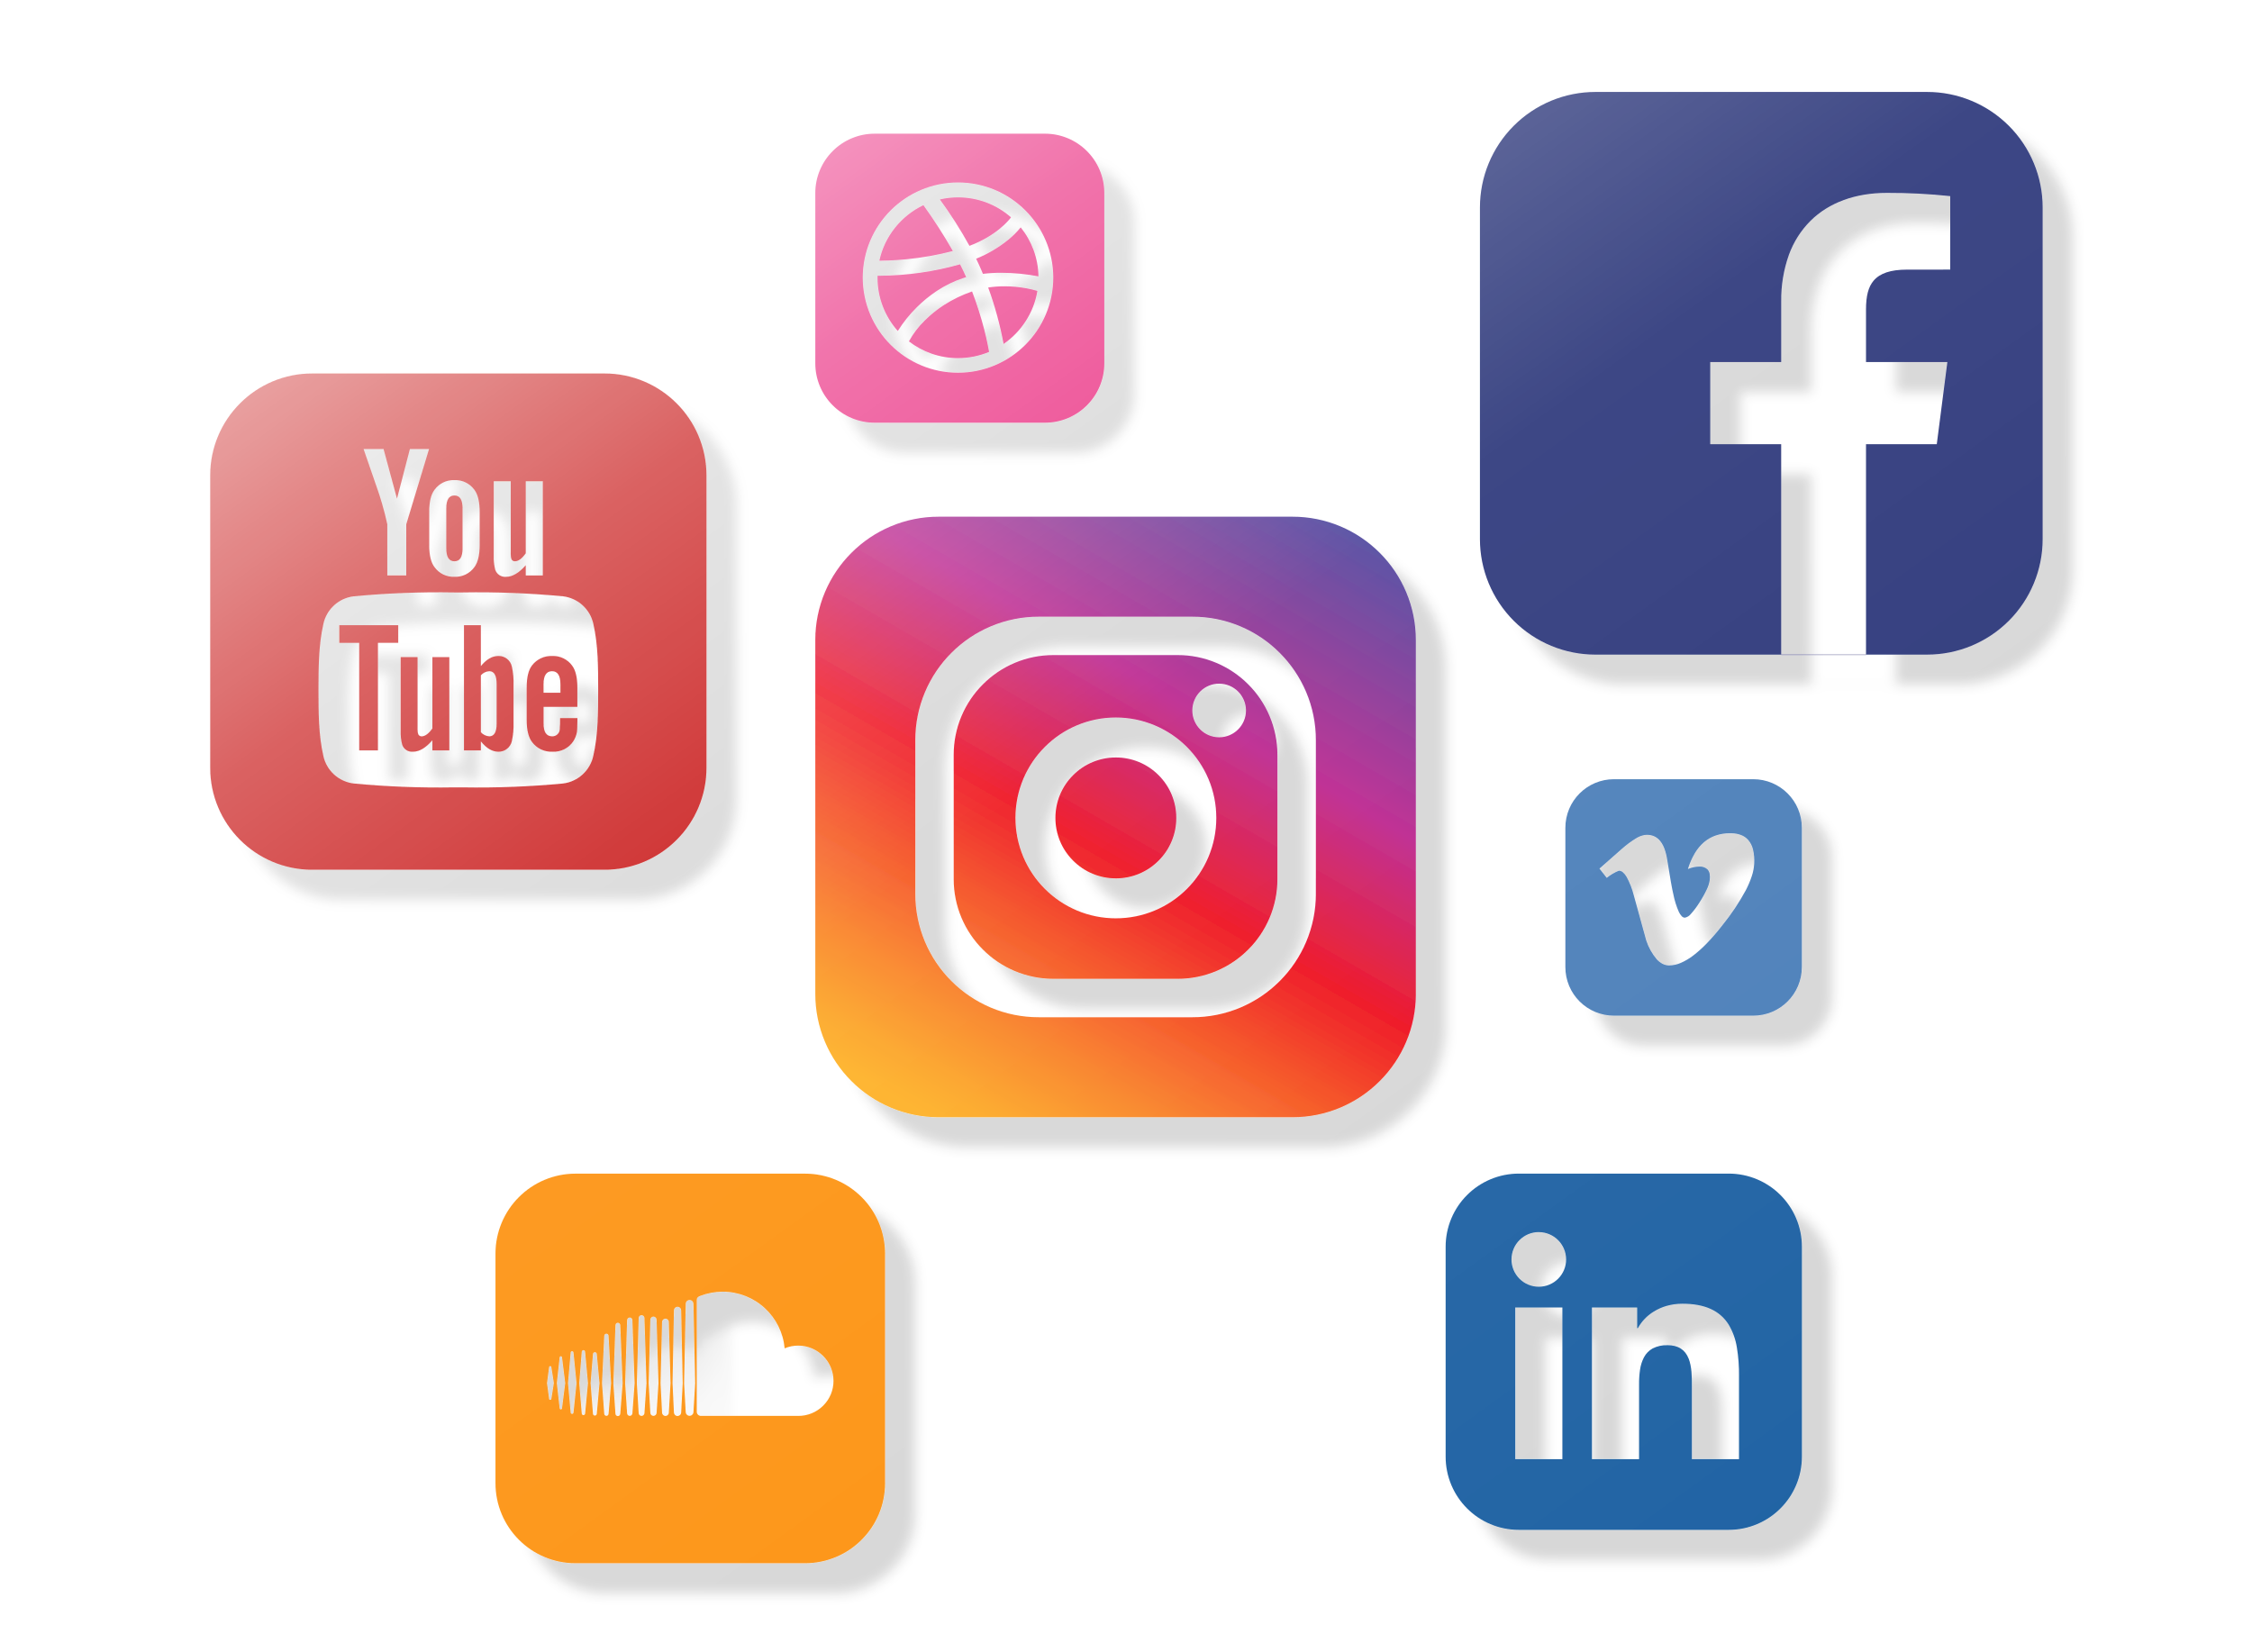
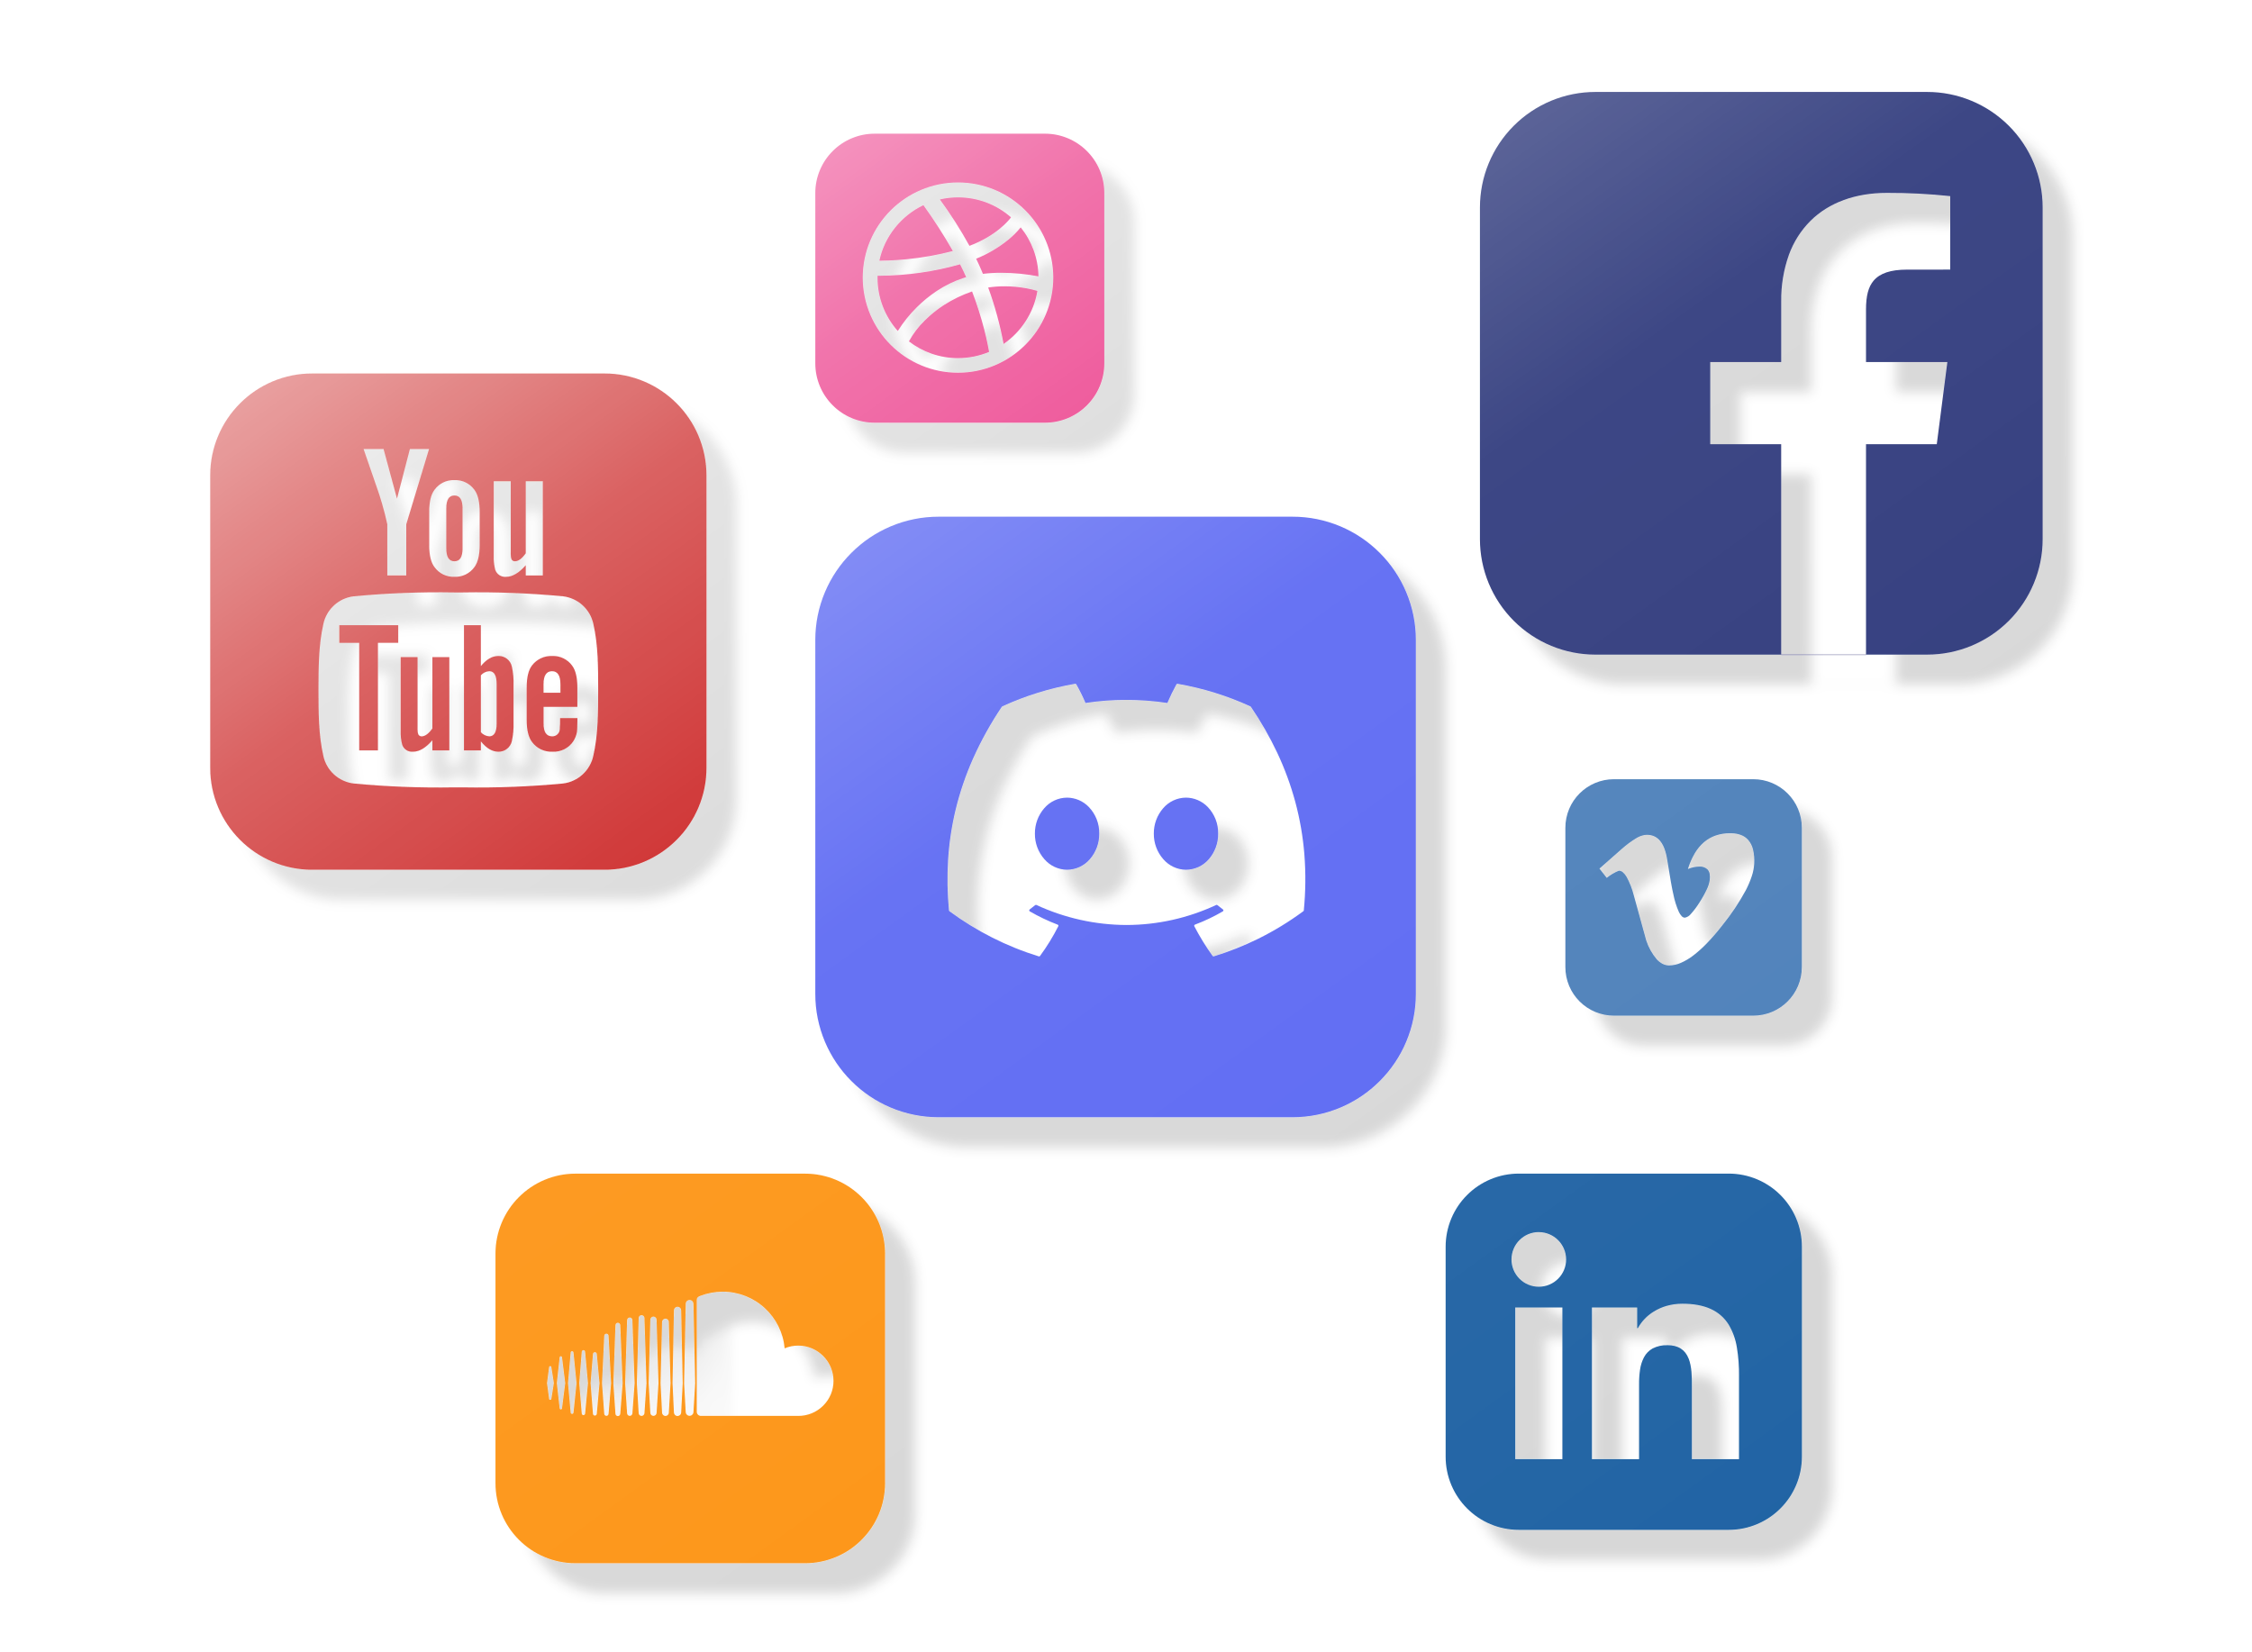
<svg xmlns="http://www.w3.org/2000/svg" width="600" height="440" viewBox="0 0 600 440">
  <defs>
-     <filter id="a" x="216.722" y="35.12" width="90.5" height="90.499" filterUnits="userSpaceOnUse">
+     <filter id="a" x="216.722" y="137.167" width="173.499" height="173.497" filterUnits="userSpaceOnUse">
      <feOffset dx="8" dy="8" input="SourceAlpha" />
      <feGaussianBlur stdDeviation="1.5" result="b" />
      <feFlood flood-opacity="0.161" />
      <feComposite operator="in" in2="b" />
      <feComposite in="SourceGraphic" />
    </filter>
-     <linearGradient id="c" x1="0.196" y1="1.026" x2="0.804" y2="-0.026" gradientUnits="objectBoundingBox">
-       <stop offset="0.018" stop-color="#feaf23" />
-       <stop offset="0.074" stop-color="#fca222" />
-       <stop offset="0.175" stop-color="#f98121" />
-       <stop offset="0.312" stop-color="#f44b1f" />
-       <stop offset="0.449" stop-color="#ee0e1d" />
-       <stop offset="0.679" stop-color="#bb238d" />
-       <stop offset="1" stop-color="#4d459d" />
-     </linearGradient>
-     <filter id="d" x="216.722" y="137.167" width="173.5" height="173.497" filterUnits="userSpaceOnUse">
+     <filter id="c" x="216.722" y="35.12" width="90.5" height="90.499" filterUnits="userSpaceOnUse">
      <feOffset dx="8" dy="8" input="SourceAlpha" />
-       <feGaussianBlur stdDeviation="1.5" result="e" />
+       <feGaussianBlur stdDeviation="1.5" result="d" />
      <feFlood flood-opacity="0.161" />
-       <feComposite operator="in" in2="e" />
+       <feComposite operator="in" in2="d" />
      <feComposite in="SourceGraphic" />
    </filter>
-     <filter id="f" x="393.804" y="24" width="163.418" height="163.517" filterUnits="userSpaceOnUse">
+     <filter id="e" x="393.804" y="24" width="163.418" height="163.517" filterUnits="userSpaceOnUse">
      <feOffset dx="8" dy="8" input="SourceAlpha" />
-       <feGaussianBlur stdDeviation="1.5" result="g" />
+       <feGaussianBlur stdDeviation="1.5" result="f" />
      <feFlood flood-opacity="0.161" />
-       <feComposite operator="in" in2="g" />
+       <feComposite operator="in" in2="f" />
      <feComposite in="SourceGraphic" />
    </filter>
-     <filter id="h" x="55.5" y="99.009" width="145.722" height="145.72" filterUnits="userSpaceOnUse">
+     <filter id="g" x="55.5" y="99.009" width="145.722" height="145.72" filterUnits="userSpaceOnUse">
      <feOffset dx="8" dy="8" input="SourceAlpha" />
-       <feGaussianBlur stdDeviation="1.5" result="i" />
+       <feGaussianBlur stdDeviation="1.5" result="h" />
      <feFlood flood-opacity="0.161" />
-       <feComposite operator="in" in2="i" />
+       <feComposite operator="in" in2="h" />
      <feComposite in="SourceGraphic" />
    </filter>
-     <filter id="j" x="131.506" y="312.211" width="117.286" height="117.289" filterUnits="userSpaceOnUse">
+     <filter id="i" x="131.506" y="312.211" width="117.286" height="117.289" filterUnits="userSpaceOnUse">
      <feOffset dx="8" dy="8" input="SourceAlpha" />
-       <feGaussianBlur stdDeviation="1.5" result="k" />
+       <feGaussianBlur stdDeviation="1.5" result="j" />
      <feFlood flood-opacity="0.161" />
-       <feComposite operator="in" in2="k" />
+       <feComposite operator="in" in2="j" />
      <feComposite in="SourceGraphic" />
    </filter>
-     <filter id="l" x="416.561" y="207.108" width="76.5" height="76.497" filterUnits="userSpaceOnUse">
+     <filter id="k" x="416.561" y="207.108" width="76.5" height="76.497" filterUnits="userSpaceOnUse">
      <feOffset dx="8" dy="8" input="SourceAlpha" />
-       <feGaussianBlur stdDeviation="1.5" result="m" />
+       <feGaussianBlur stdDeviation="1.5" result="l" />
      <feFlood flood-opacity="0.161" />
-       <feComposite operator="in" in2="m" />
+       <feComposite operator="in" in2="l" />
      <feComposite in="SourceGraphic" />
    </filter>
-     <filter id="n" x="384.655" y="312.211" width="108.406" height="108.403" filterUnits="userSpaceOnUse">
+     <filter id="m" x="384.655" y="312.211" width="108.406" height="108.403" filterUnits="userSpaceOnUse">
      <feOffset dx="8" dy="8" input="SourceAlpha" />
-       <feGaussianBlur stdDeviation="1.5" result="o" />
+       <feGaussianBlur stdDeviation="1.5" result="n" />
      <feFlood flood-opacity="0.161" />
-       <feComposite operator="in" in2="o" />
+       <feComposite operator="in" in2="n" />
      <feComposite in="SourceGraphic" />
    </filter>
-     <linearGradient id="p" x2="1" y2="1" gradientUnits="objectBoundingBox">
+     <linearGradient id="o" x2="1" y2="1" gradientUnits="objectBoundingBox">
      <stop offset="0" stop-color="#fff" />
      <stop offset="0.291" stop-color="#fff" stop-opacity="0.345" />
      <stop offset="0.468" stop-color="#fff" stop-opacity="0.09" />
      <stop offset="1" stop-color="#fff" stop-opacity="0" />
    </linearGradient>
  </defs>
+   <g transform="matrix(1, 0, 0, 1, 0, 0)" filter="url(#a)">
+     <path d="M-1862.863,160h-94.268a32.673,32.673,0,0,1-12.794-2.582,32.758,32.758,0,0,1-10.448-7.042,32.752,32.752,0,0,1-7.044-10.446A32.657,32.657,0,0,1-1990,127.134V32.865a32.662,32.662,0,0,1,2.583-12.794,32.755,32.755,0,0,1,7.044-10.446,32.758,32.758,0,0,1,10.448-7.043A32.67,32.67,0,0,1-1957.131,0h94.268a32.661,32.661,0,0,1,12.792,2.582,32.747,32.747,0,0,1,10.446,7.043,32.748,32.748,0,0,1,7.042,10.446A32.667,32.667,0,0,1-1830,32.865v94.269a32.662,32.662,0,0,1-2.582,12.793,32.746,32.746,0,0,1-7.042,10.446,32.747,32.747,0,0,1-10.446,7.042A32.663,32.663,0,0,1-1862.863,160Zm-57.86-115.488a.312.312,0,0,0-.047,0,78.467,78.467,0,0,0-19.408,6.018.278.278,0,0,0-.127.109,92.329,92.329,0,0,0-7.65,13.765,79.65,79.65,0,0,0-4.652,13.616,78.034,78.034,0,0,0-2.023,13.489,86.794,86.794,0,0,0,.238,13.383.319.319,0,0,0,.124.223,79.459,79.459,0,0,0,23.808,12.032.3.3,0,0,0,.088.013.312.312,0,0,0,.247-.123,56.768,56.768,0,0,0,4.87-7.92.3.3,0,0,0,.014-.243.307.307,0,0,0-.177-.176,51.572,51.572,0,0,1-7.438-3.545.3.3,0,0,1-.151-.246.3.3,0,0,1,.121-.261c.542-.406,1.039-.8,1.476-1.157a.3.3,0,0,1,.189-.068.292.292,0,0,1,.12.025,57.56,57.56,0,0,0,24.028,5.341,56.644,56.644,0,0,0,23.891-5.341.287.287,0,0,1,.125-.028.3.3,0,0,1,.187.067c.505.416,1,.806,1.481,1.16a.307.307,0,0,1,.122.263.3.3,0,0,1-.148.244,48.491,48.491,0,0,1-7.442,3.541.3.3,0,0,0-.175.174.308.308,0,0,0,.013.25,63.822,63.822,0,0,0,4.867,7.916.3.3,0,0,0,.247.126.3.3,0,0,0,.088-.013,79.308,79.308,0,0,0,11.786-4.674,79.985,79.985,0,0,0,12.06-7.358.311.311,0,0,0,.125-.22,84.823,84.823,0,0,0,.15-14.924A77.907,77.907,0,0,0-1862.111,76a79.627,79.627,0,0,0-4.807-13.088,89.667,89.667,0,0,0-7.026-12.266.244.244,0,0,0-.124-.112,78.662,78.662,0,0,0-19.407-6.018.3.3,0,0,0-.054-.005.294.294,0,0,0-.258.153,54.75,54.75,0,0,0-2.417,4.962,74.306,74.306,0,0,0-10.955-.822,72.057,72.057,0,0,0-10.843.822,50.517,50.517,0,0,0-2.454-4.962A.308.308,0,0,0-1920.723,44.509Zm29.483,49.555a8.075,8.075,0,0,1-6.046-2.818,10.145,10.145,0,0,1-2.523-6.789,10.178,10.178,0,0,1,2.495-6.79,8.073,8.073,0,0,1,6.074-2.818,8.115,8.115,0,0,1,5.795,2.489,9.965,9.965,0,0,1,2.774,7.119,10.193,10.193,0,0,1-2.48,6.789A8.072,8.072,0,0,1-1891.24,94.063Zm-31.684,0a8.074,8.074,0,0,1-6.045-2.818,10.145,10.145,0,0,1-2.523-6.789,10.179,10.179,0,0,1,2.495-6.79,8.072,8.072,0,0,1,6.073-2.818,8.116,8.116,0,0,1,5.8,2.49,9.962,9.962,0,0,1,2.773,7.118,10.176,10.176,0,0,1-2.495,6.789A8.074,8.074,0,0,1-1922.924,94.063Z" transform="translate(2207.22 137.67)" fill="#5865f2" stroke="rgba(0,0,0,0)" stroke-miterlimit="10" stroke-width="1" />
+   </g>
  <g transform="translate(-955.778 -2007.5)">
-     <g transform="matrix(1, 0, 0, 1, 955.78, 2007.5)" filter="url(#a)">
+     <g transform="matrix(1, 0, 0, 1, 955.78, 2007.5)" filter="url(#c)">
      <path d="M-3949.815-1842.9h-45.367a15.727,15.727,0,0,1-6.157-1.243,15.763,15.763,0,0,1-5.028-3.389,15.748,15.748,0,0,1-3.39-5.027,15.716,15.716,0,0,1-1.243-6.156v-45.367a15.721,15.721,0,0,1,1.243-6.157,15.75,15.75,0,0,1,3.39-5.028,15.764,15.764,0,0,1,5.028-3.389,15.723,15.723,0,0,1,6.157-1.243h45.367a15.716,15.716,0,0,1,6.156,1.243,15.771,15.771,0,0,1,5.027,3.389,15.757,15.757,0,0,1,3.389,5.028,15.721,15.721,0,0,1,1.243,6.157v45.367a15.716,15.716,0,0,1-1.243,6.156,15.755,15.755,0,0,1-3.389,5.027,15.766,15.766,0,0,1-5.027,3.389A15.72,15.72,0,0,1-3949.815-1842.9Zm-23.165-64.005a25.393,25.393,0,0,0-25.381,25.349,25.394,25.394,0,0,0,25.381,25.35,25.4,25.4,0,0,0,25.383-25.35A25.394,25.394,0,0,0-3972.98-1906.906Zm0,46.8a21.344,21.344,0,0,1-7.026-1.182,21.391,21.391,0,0,1-6.053-3.277,23.442,23.442,0,0,1,4.227-5.563,30.84,30.84,0,0,1,5.083-4.1,34.915,34.915,0,0,1,7.495-3.632l.009,0,.014-.006a92.925,92.925,0,0,1,3.244,10.177c.722,2.814,1.119,4.917,1.292,5.921A21.276,21.276,0,0,1-3972.98-1860.109Zm12.145-3.775h0a93.38,93.38,0,0,0-4.109-15.036,28.1,28.1,0,0,1,4.316-.324,32.7,32.7,0,0,1,5.775.522,27.1,27.1,0,0,1,3.026.708,21.308,21.308,0,0,1-1.156,4.218,21.453,21.453,0,0,1-1.951,3.825,21.619,21.619,0,0,1-2.65,3.337,21.637,21.637,0,0,1-3.252,2.751Zm-28.189-3.449h0a21.412,21.412,0,0,1-3.958-6.475,21.227,21.227,0,0,1-1.44-7.715c0-.187,0-.365.008-.529.129,0,.321,0,.564,0a80.465,80.465,0,0,0,21.417-3.045c.589,1.154,1.14,2.306,1.638,3.423-.212.061-.463.134-.712.215a29.314,29.314,0,0,0-7.131,3.457,34.58,34.58,0,0,0-5.306,4.341,34.986,34.986,0,0,0-5.078,6.325Zm37.482-14.55h0a52.654,52.654,0,0,0-9.919-.959,40.092,40.092,0,0,0-4.887.284l-.107-.259c-.1-.25-.21-.509-.32-.765-.407-.955-.856-1.938-1.375-3.007a33.617,33.617,0,0,0,8.47-4.972,21.7,21.7,0,0,0,3.4-3.382,21.344,21.344,0,0,1,3.423,6.022,21.285,21.285,0,0,1,1.313,7.036Zm-42.185-4.18h-.21a21.278,21.278,0,0,1,1.6-4.676,21.491,21.491,0,0,1,2.587-4.119,21.626,21.626,0,0,1,3.428-3.421,21.532,21.532,0,0,1,4.128-2.58,139.706,139.706,0,0,1,7.846,12.215,80.18,80.18,0,0,1-12.407,2.2C-3990.222-1886.1-3992.786-1886.063-3993.727-1886.063Zm23.8-3.955h0a115.215,115.215,0,0,0-7.888-12.368,21.439,21.439,0,0,1,4.834-.552,21.311,21.311,0,0,1,7.676,1.418,21.4,21.4,0,0,1,6.452,3.9c-.578.79-3.831,4.864-11.074,7.6Z" transform="translate(4228.22 1955.52)" fill="#ea2b7f" stroke="rgba(0,0,0,0)" stroke-miterlimit="10" stroke-width="1" />
    </g>
-     <g transform="matrix(1, 0, 0, 1, 955.78, 2007.5)" filter="url(#d)">
-       <path d="M-1862.863,160h-94.268a32.671,32.671,0,0,1-12.794-2.582,32.757,32.757,0,0,1-10.448-7.042,32.75,32.75,0,0,1-7.044-10.446A32.657,32.657,0,0,1-1990,127.134V32.865a32.661,32.661,0,0,1,2.583-12.794,32.751,32.751,0,0,1,7.044-10.446,32.757,32.757,0,0,1,10.448-7.043A32.67,32.67,0,0,1-1957.131,0h94.268a32.66,32.66,0,0,1,12.792,2.582,32.748,32.748,0,0,1,10.446,7.043,32.753,32.753,0,0,1,7.042,10.446A32.669,32.669,0,0,1-1830,32.865v94.269a32.664,32.664,0,0,1-2.582,12.793,32.753,32.753,0,0,1-7.042,10.446,32.748,32.748,0,0,1-10.446,7.042A32.661,32.661,0,0,1-1862.863,160ZM-1930.48,26.638a32.683,32.683,0,0,0-12.8,2.584,32.764,32.764,0,0,0-10.452,7.047,32.767,32.767,0,0,0-7.046,10.453,32.689,32.689,0,0,0-2.584,12.8V100.48a32.67,32.67,0,0,0,2.584,12.8,32.767,32.767,0,0,0,7.046,10.451,32.77,32.77,0,0,0,10.452,7.047,32.681,32.681,0,0,0,12.8,2.584h40.963a32.668,32.668,0,0,0,12.8-2.584,32.775,32.775,0,0,0,10.451-7.047,32.777,32.777,0,0,0,7.047-10.451,32.669,32.669,0,0,0,2.584-12.8V59.524a32.688,32.688,0,0,0-2.584-12.8,32.772,32.772,0,0,0-7.047-10.453,32.768,32.768,0,0,0-10.451-7.047,32.671,32.671,0,0,0-12.8-2.584Zm37.03,96.478h-33.1a26.417,26.417,0,0,1-10.343-2.087,26.484,26.484,0,0,1-8.447-5.693,26.48,26.48,0,0,1-5.7-8.445,26.4,26.4,0,0,1-2.088-10.344v-33.1a26.389,26.389,0,0,1,2.088-10.34,26.494,26.494,0,0,1,5.7-8.446,26.5,26.5,0,0,1,8.447-5.7,26.4,26.4,0,0,1,10.343-2.089h33.1a26.385,26.385,0,0,1,10.34,2.089,26.48,26.48,0,0,1,8.444,5.7,26.492,26.492,0,0,1,5.693,8.446,26.4,26.4,0,0,1,2.087,10.34v33.1a26.415,26.415,0,0,1-2.087,10.344,26.479,26.479,0,0,1-5.693,8.445,26.473,26.473,0,0,1-8.444,5.693A26.4,26.4,0,0,1-1893.45,123.117ZM-1909.921,53.5a26.607,26.607,0,0,0-10.418,2.1,26.66,26.66,0,0,0-8.506,5.733,26.653,26.653,0,0,0-5.734,8.5,26.6,26.6,0,0,0-2.1,10.417,26.584,26.584,0,0,0,2.1,10.413,26.669,26.669,0,0,0,5.734,8.506,26.668,26.668,0,0,0,8.506,5.736,26.592,26.592,0,0,0,10.418,2.1,26.584,26.584,0,0,0,10.416-2.1A26.676,26.676,0,0,0-1891,99.181a26.674,26.674,0,0,0,5.735-8.506,26.578,26.578,0,0,0,2.1-10.413,26.592,26.592,0,0,0-2.1-10.417,26.659,26.659,0,0,0-5.735-8.5,26.662,26.662,0,0,0-8.505-5.733A26.6,26.6,0,0,0-1909.921,53.5Zm27.512-9.022a7.155,7.155,0,0,0-7.142,7.153,7.152,7.152,0,0,0,7.142,7.147,7.159,7.159,0,0,0,7.156-7.147A7.163,7.163,0,0,0-1882.41,44.483Zm-27.512,51.877a16,16,0,0,1-11.388-4.717,15.99,15.99,0,0,1-4.716-11.381,16,16,0,0,1,4.716-11.387,16,16,0,0,1,11.388-4.714,15.989,15.989,0,0,1,11.381,4.714,16,16,0,0,1,4.715,11.387,15.992,15.992,0,0,1-4.715,11.381A15.988,15.988,0,0,1-1909.921,96.36Z" transform="translate(2207.22 137.67)" stroke="rgba(0,0,0,0)" stroke-miterlimit="10" stroke-width="1" fill="url(#c)" />
-     </g>
    <g transform="translate(419.768 1761.42)">
-       <g transform="matrix(1, 0, 0, 1, 536.01, 246.08)" filter="url(#f)">
+       <g transform="matrix(1, 0, 0, 1, 536.01, 246.08)" filter="url(#e)">
        <path d="M102.86,150.017h-22.6v-.1H30.8A30.766,30.766,0,0,1,0,119.121V30.795A30.769,30.769,0,0,1,30.8,0h88.331a30.766,30.766,0,0,1,30.791,30.795v88.326a30.763,30.763,0,0,1-30.791,30.792H102.86v.1Zm-22.6-56.164v56.06h22.6V93.853h18.855l2.823-21.886H102.86V57.992c0-3.67.623-6.046,2.021-7.7,1.674-1.986,4.563-2.951,8.832-2.951L125.3,47.33V27.753a155.429,155.429,0,0,0-16.882-.862c-8.385,0-15.42,2.573-20.345,7.442a24.7,24.7,0,0,0-5.76,9.068,35.666,35.666,0,0,0-2.048,12.425V71.967H61.356V93.853Z" transform="translate(394.3 24.5)" fill="#2a3479" stroke="rgba(0,0,0,0)" stroke-miterlimit="10" stroke-width="1" />
      </g>
    </g>
-     <g transform="matrix(1, 0, 0, 1, 955.78, 2007.5)" filter="url(#h)">
+     <g transform="matrix(1, 0, 0, 1, 955.78, 2007.5)" filter="url(#g)">
      <path d="M-1884.935,132.22h-77.9a27,27,0,0,1-10.573-2.134,27.069,27.069,0,0,1-8.634-5.82,27.063,27.063,0,0,1-5.821-8.632A26.984,26.984,0,0,1-1990,105.063V27.16a26.989,26.989,0,0,1,2.135-10.573,27.065,27.065,0,0,1,5.821-8.633,27.069,27.069,0,0,1,8.634-5.82A27,27,0,0,1-1962.837,0h77.9a26.989,26.989,0,0,1,10.571,2.134,27.062,27.062,0,0,1,8.632,5.82,27.065,27.065,0,0,1,5.82,8.633,27,27,0,0,1,2.134,10.573v77.9a26.993,26.993,0,0,1-2.134,10.572,27.064,27.064,0,0,1-5.82,8.632,27.06,27.06,0,0,1-8.632,5.82A26.99,26.99,0,0,1-1884.935,132.22Zm-40.105-73.882a240.006,240.006,0,0,0-26.74,1.033,9.415,9.415,0,0,0-8.054,7.317c-1.312,5.7-1.312,12.03-1.312,17.619,0,5.886,0,11.972,1.3,17.615a9.43,9.43,0,0,0,8.054,7.324,240.483,240.483,0,0,0,26.74,1.031h2.325a240.628,240.628,0,0,0,26.739-1.031,9.44,9.44,0,0,0,8.057-7.324c1.3-5.666,1.3-11.74,1.3-17.615v-.071c0-5.862,0-11.922-1.289-17.547a9.419,9.419,0,0,0-8.055-7.317,240.1,240.1,0,0,0-26.743-1.033h-2.322Zm10.582-29.625V48.571a12.8,12.8,0,0,0,.405,3.734,2.784,2.784,0,0,0,2.928,1.87c1.664,0,3.414-1.04,5.2-3.091v2.741h4.553V28.713h-4.553V47.905c-1.021,1.436-1.963,2.133-2.88,2.133-.6,0-.962-.359-1.063-1.066a10.666,10.666,0,0,1-.054-1.771V28.713Zm-10.468-.305a6.222,6.222,0,0,0-5.3,2.575c-.957,1.258-1.423,3.192-1.423,5.914v8.8c0,2.728.465,4.66,1.423,5.907a6.227,6.227,0,0,0,5.3,2.574,6.244,6.244,0,0,0,5.311-2.574c.937-1.243,1.412-3.23,1.412-5.907V36.9c0-2.707-.462-4.642-1.412-5.914A6.239,6.239,0,0,0-1924.926,28.407Zm-24.207-8.283h0c.5,1.452,1.01,2.934,1.507,4.367l.023.066c.563,1.624,1.147,3.3,1.708,4.955a82.8,82.8,0,0,1,3.085,10.665V53.826h5.048V40.178l6.072-20.054h-5.1l-3.442,13.236-3.582-13.236h-5.315Zm50.358,80.649a6.419,6.419,0,0,1-5.452-2.548c-.959-1.247-1.446-3.212-1.446-5.843V83.676c0-2.718.455-4.633,1.392-5.854a6.419,6.419,0,0,1,5.393-2.55,6.249,6.249,0,0,1,5.311,2.55c.94,1.251,1.4,3.166,1.4,5.854v5.151h-9.006v4.4c0,2.321.751,3.449,2.3,3.449a1.944,1.944,0,0,0,2.014-1.806,29.7,29.7,0,0,0,.1-3.047h4.6v.655c0,1.614-.075,2.629-.1,2.9a6.526,6.526,0,0,1-1.049,2.7A6.233,6.233,0,0,1-1898.775,100.773Zm-.152-21.448c-1.5,0-2.26,1.162-2.26,3.452v2.295h4.5V82.778C-1896.686,80.487-1897.44,79.325-1898.927,79.325Zm-14.308,21.448c-1.633,0-3.154-.9-4.65-2.75v2.405h-4.5V67.073h4.5V77.967c1.457-1.789,3.021-2.7,4.65-2.7a3.574,3.574,0,0,1,3.6,2.8,19.6,19.6,0,0,1,.452,5v9.9a20.258,20.258,0,0,1-.452,5.008A3.574,3.574,0,0,1-1913.235,100.773Zm-2.408-21.448a3.255,3.255,0,0,0-2.241,1.095V95.575a3.228,3.228,0,0,0,2.241,1.1c1.3,0,1.961-1.127,1.961-3.35V82.718C-1913.683,80.467-1914.343,79.325-1915.644,79.325Zm-20.3,21.448a2.753,2.753,0,0,1-2.9-1.849,12.646,12.646,0,0,1-.4-3.694V75.574h4.5v18.3a13.392,13.392,0,0,0,.042,1.754c.113.707.458,1.05,1.055,1.05.9,0,1.859-.708,2.846-2.105v-19h4.511v24.854h-4.511V97.721C-1932.585,99.775-1934.269,100.773-1935.94,100.773Zm-9.351-.345h-5.007V71.772h-5.3v-4.7h15.7v4.7h-5.4v28.655Zm20.365-50.39c-1.463,0-2.175-1.14-2.175-3.486V35.987c0-2.342.711-3.481,2.175-3.481s2.17,1.139,2.17,3.481V46.552C-1922.756,48.9-1923.466,50.038-1924.926,50.038Z" transform="translate(2046 99.51)" fill="#c6110d" stroke="rgba(0,0,0,0)" stroke-miterlimit="10" stroke-width="1" />
    </g>
-     <g transform="matrix(1, 0, 0, 1, 955.78, 2007.5)" filter="url(#j)">
+     <g transform="matrix(1, 0, 0, 1, 955.78, 2007.5)" filter="url(#i)">
      <path d="M-1907.53,103.789h-61.149a21.188,21.188,0,0,1-8.3-1.675,21.25,21.25,0,0,1-6.777-4.569,21.249,21.249,0,0,1-4.569-6.777,21.187,21.187,0,0,1-1.676-8.3V21.32a21.189,21.189,0,0,1,1.676-8.3,21.247,21.247,0,0,1,4.569-6.777,21.246,21.246,0,0,1,6.777-4.568A21.19,21.19,0,0,1-1968.68,0h61.149a21.184,21.184,0,0,1,8.3,1.675,21.241,21.241,0,0,1,6.776,4.568,21.25,21.25,0,0,1,4.568,6.777,21.2,21.2,0,0,1,1.675,8.3V82.469a21.2,21.2,0,0,1-1.675,8.3,21.252,21.252,0,0,1-4.568,6.777,21.242,21.242,0,0,1-6.776,4.569A21.182,21.182,0,0,1-1907.53,103.789ZM-1957.4,39.724a.652.652,0,0,0-.639.636l-.558,15.5.558,8.1a.652.652,0,0,0,.639.635.663.663,0,0,0,.65-.635l.629-8.1-.629-15.5A.664.664,0,0,0-1957.4,39.724Zm15.908-4.26a.917.917,0,0,0-.521.157.973.973,0,0,0-.449.808l0,.185-.366,19.2c0,.013.23,4.859.329,6.928l.041.867a.138.138,0,0,0,0,.037.948.948,0,0,0,.225.572.957.957,0,0,0,.742.353.982.982,0,0,0,.675-.28,1,1,0,0,0,.291-.688l.039-.769.369-7.012-.407-19.394a.976.976,0,0,0-.436-.8A.916.916,0,0,0-1941.49,35.465Zm-3.222,3.162a.913.913,0,0,0-.907.9l-.4,16.295.4,7.844a.908.908,0,0,0,.907.89.9.9,0,0,0,.9-.9v.007l.454-7.841-.454-16.3A.9.9,0,0,0-1944.712,38.626Zm-6.367-.931a.781.781,0,0,0-.771.769l-.486,17.357.486,7.966a.778.778,0,0,0,.771.764.782.782,0,0,0,.773-.77l.538-7.96-.538-17.357A.782.782,0,0,0-1951.078,37.695Zm21.623-6.253a16.822,16.822,0,0,0-6.009,1.123c-.677.26-.9.528-.905,1.1v29.8a1.112,1.112,0,0,0,1.015,1.081h26.03a9.35,9.35,0,0,0,6.636-2.728,9.266,9.266,0,0,0,2.749-6.618,9.4,9.4,0,0,0-9.385-9.39,9.343,9.343,0,0,0-3.632.732,16.544,16.544,0,0,0-5.285-10.722A16.5,16.5,0,0,0-1929.455,31.441Zm-18.457,6.63a.841.841,0,0,0-.836.835l-.44,16.914.445,7.891a.841.841,0,0,0,.831.83.847.847,0,0,0,.841-.834l.5-7.887-.5-16.914A.847.847,0,0,0-1947.912,38.072Zm-12.532,4.556a.593.593,0,0,0-.579.574l-.594,12.614.594,8.151a.59.59,0,0,0,.579.569.6.6,0,0,0,.58-.573l.671-8.147-.671-12.615A.6.6,0,0,0-1960.445,42.628Zm6.219-4.306a.717.717,0,0,0-.707.7c0,.007-.181,5.879-.327,10.6-.1,3.31-.189,6.131-.191,6.2l.518,8.014a.713.713,0,0,0,.707.7.717.717,0,0,0,.709-.7l.587-8.011-.587-16.8A.719.719,0,0,0-1954.226,38.321Zm15.939-4.673a1.018,1.018,0,0,0-.648.229,1.044,1.044,0,0,0-.383.8v.1l-.423,21.049.21,3.884.213,3.786a1.036,1.036,0,0,0,1.031,1.025,1.043,1.043,0,0,0,1.035-1.03v.01l.459-7.676-.455-21.156a1.07,1.07,0,0,0-.509-.882A1.025,1.025,0,0,0-1938.287,33.648Zm-25.228,13.908a.521.521,0,0,0-.515.5l-.635,7.753.635,8.151a.522.522,0,0,0,.515.5.525.525,0,0,0,.51-.5l.719-8.151-.719-7.756A.516.516,0,0,0-1963.515,47.556Zm-3.047-.542a.46.46,0,0,0-.452.439l-.671,8.357.671,8.086a.461.461,0,0,0,.452.44.462.462,0,0,0,.448-.44l.763-8.086-.763-8.357A.462.462,0,0,0-1966.562,47.014Zm-3.027.287a.389.389,0,0,0-.382.376l-.711,8.133.711,7.836a.387.387,0,0,0,.382.373.392.392,0,0,0,.383-.373l.809-7.836-.809-8.133A.394.394,0,0,0-1969.589,47.3Zm-3,1.341a.338.338,0,0,0-.317.309l-.749,6.855.749,6.707a.332.332,0,0,0,.317.306.335.335,0,0,0,.321-.306l.853-6.707-.853-6.855A.336.336,0,0,0-1972.588,48.642Zm-2.823,2.627a.318.318,0,0,0-.307.3l-.555,4.236.555,4.17a.32.32,0,0,0,.307.3.321.321,0,0,0,.307-.3l.662-4.167-.662-4.241A.323.323,0,0,0-1975.411,51.269Z" transform="translate(2122.01 312.71)" fill="#fd9111" stroke="rgba(0,0,0,0)" stroke-miterlimit="10" stroke-width="1" />
    </g>
-     <g transform="matrix(1, 0, 0, 1, 955.78, 2007.5)" filter="url(#l)">
+     <g transform="matrix(1, 0, 0, 1, 955.78, 2007.5)" filter="url(#k)">
      <path d="M-3960.94-1856.9h-37.118a12.865,12.865,0,0,1-5.038-1.017,12.9,12.9,0,0,1-4.114-2.773,12.891,12.891,0,0,1-2.773-4.113,12.854,12.854,0,0,1-1.017-5.036v-37.118a12.86,12.86,0,0,1,1.017-5.038,12.892,12.892,0,0,1,2.773-4.113,12.906,12.906,0,0,1,4.114-2.773,12.865,12.865,0,0,1,5.038-1.017h37.118a12.858,12.858,0,0,1,5.037,1.017,12.887,12.887,0,0,1,4.113,2.773,12.883,12.883,0,0,1,2.773,4.113,12.866,12.866,0,0,1,1.017,5.038v37.118a12.86,12.86,0,0,1-1.017,5.036,12.881,12.881,0,0,1-2.773,4.113,12.884,12.884,0,0,1-4.113,2.773A12.859,12.859,0,0,1-3960.94-1856.9Zm-35.8-38.623a1.67,1.67,0,0,1,1.045.412,4.661,4.661,0,0,1,1.01,1.236,21.083,21.083,0,0,1,1.922,4.943c.582,2.106,1.179,4.276,1.706,6.189l.022.079c.524,1.9,1.066,3.872,1.6,5.808a15.262,15.262,0,0,0,2.771,4.938,5.568,5.568,0,0,0,1.594,1.233,3.875,3.875,0,0,0,1.731.411,8.034,8.034,0,0,0,3.075-.675,15.837,15.837,0,0,0,3.4-2.024,32.3,32.3,0,0,0,3.722-3.374,61.186,61.186,0,0,0,4.045-4.725,60.237,60.237,0,0,0,6.166-9.235,24.693,24.693,0,0,0,1.611-3.8,12.779,12.779,0,0,0,.627-3.251,13,13,0,0,0-.314-3.819,6,6,0,0,0-1.355-2.621,4.918,4.918,0,0,0-1.834-1.233,7.423,7.423,0,0,0-2.5-.463c-.156-.005-.315-.008-.47-.008a11.566,11.566,0,0,0-3.778.6,9.646,9.646,0,0,0-3.122,1.786,11.952,11.952,0,0,0-2.467,2.975,19.335,19.335,0,0,0-1.813,4.165,7.992,7.992,0,0,1,3.052-.639,2.815,2.815,0,0,1,2.189.778,2.37,2.37,0,0,1,.534,1.1,5.064,5.064,0,0,1,.048,1.587,8.416,8.416,0,0,1-.786,2.587,28.366,28.366,0,0,1-1.986,3.546,20.344,20.344,0,0,1-2.266,3.016,2.643,2.643,0,0,1-1.617,1,1.181,1.181,0,0,1-.815-.388,4.253,4.253,0,0,1-.779-1.165,22.21,22.21,0,0,1-1.456-4.663c-.315-1.246-.888-4.473-1.658-9.334a14.631,14.631,0,0,0-.727-2.853,7.309,7.309,0,0,0-1.132-2.039,4.406,4.406,0,0,0-1.537-1.223,4.533,4.533,0,0,0-1.942-.408c-.188,0-.385.01-.582.029a6.49,6.49,0,0,0-2.544,1.009,27.334,27.334,0,0,0-3.555,2.653c-2.167,1.938-4.134,3.672-6.01,5.3l1.939,2.475A12.7,12.7,0,0,1-3996.737-1895.526Z" transform="translate(4428.06 2127.51)" fill="#4a7db8" stroke="rgba(0,0,0,0)" stroke-miterlimit="10" stroke-width="1" />
    </g>
-     <g transform="matrix(1, 0, 0, 1, 955.78, 2007.5)" filter="url(#n)">
+     <g transform="matrix(1, 0, 0, 1, 955.78, 2007.5)" filter="url(#m)">
      <path d="M-3935.587-1825H-3991.5a19.379,19.379,0,0,1-7.589-1.532,19.43,19.43,0,0,1-6.2-4.177,19.43,19.43,0,0,1-4.178-6.2,19.368,19.368,0,0,1-1.532-7.588v-55.917a19.374,19.374,0,0,1,1.532-7.589,19.43,19.43,0,0,1,4.178-6.2,19.431,19.431,0,0,1,6.2-4.177,19.379,19.379,0,0,1,7.589-1.532h55.917a19.374,19.374,0,0,1,7.588,1.532,19.425,19.425,0,0,1,6.2,4.177,19.423,19.423,0,0,1,4.177,6.2,19.378,19.378,0,0,1,1.532,7.589v55.917a19.372,19.372,0,0,1-1.532,7.588,19.419,19.419,0,0,1-4.177,6.2,19.42,19.42,0,0,1-6.2,4.177A19.374,19.374,0,0,1-3935.587-1825Zm-16.342-49.2c2.868,0,4.727,1.178,5.684,3.6.846,2.145.846,4.9.846,7.117v19.656h12.558v-22.168a43.066,43.066,0,0,0-.566-7.6,16.935,16.935,0,0,0-2.2-6.107c-2.353-3.731-6.378-5.544-12.306-5.544a15.261,15.261,0,0,0-4.2.573,13.593,13.593,0,0,0-3.406,1.5,11.934,11.934,0,0,0-4.279,4.457h-.173v-5.53h-12.052v40.419h12.558v-19.992a24.439,24.439,0,0,1,.258-3.846,10.137,10.137,0,0,1,1.058-3.322,5.812,5.812,0,0,1,2.283-2.333A8.059,8.059,0,0,1-3951.929-1874.193Zm-40.533-10.044v40.419h12.564v-40.419Zm6.283-20.092a7.229,7.229,0,0,0-5.15,2.136,7.267,7.267,0,0,0-1.559,2.317,7.255,7.255,0,0,0-.571,2.836,7.23,7.23,0,0,0,2.13,5.147,7.235,7.235,0,0,0,5.15,2.131,7.229,7.229,0,0,0,2.831-.572,7.259,7.259,0,0,0,2.314-1.56,7.256,7.256,0,0,0,1.561-2.313,7.225,7.225,0,0,0,.573-2.833A7.292,7.292,0,0,0-3986.18-1904.328Z" transform="translate(4396.16 2232.61)" fill="#1d61a2" stroke="rgba(0,0,0,0)" stroke-miterlimit="10" stroke-width="1" />
    </g>
  </g>
-   <rect width="600" height="440" fill="url(#p)" />
+   <rect width="600" height="440" fill="url(#o)" />
</svg>
